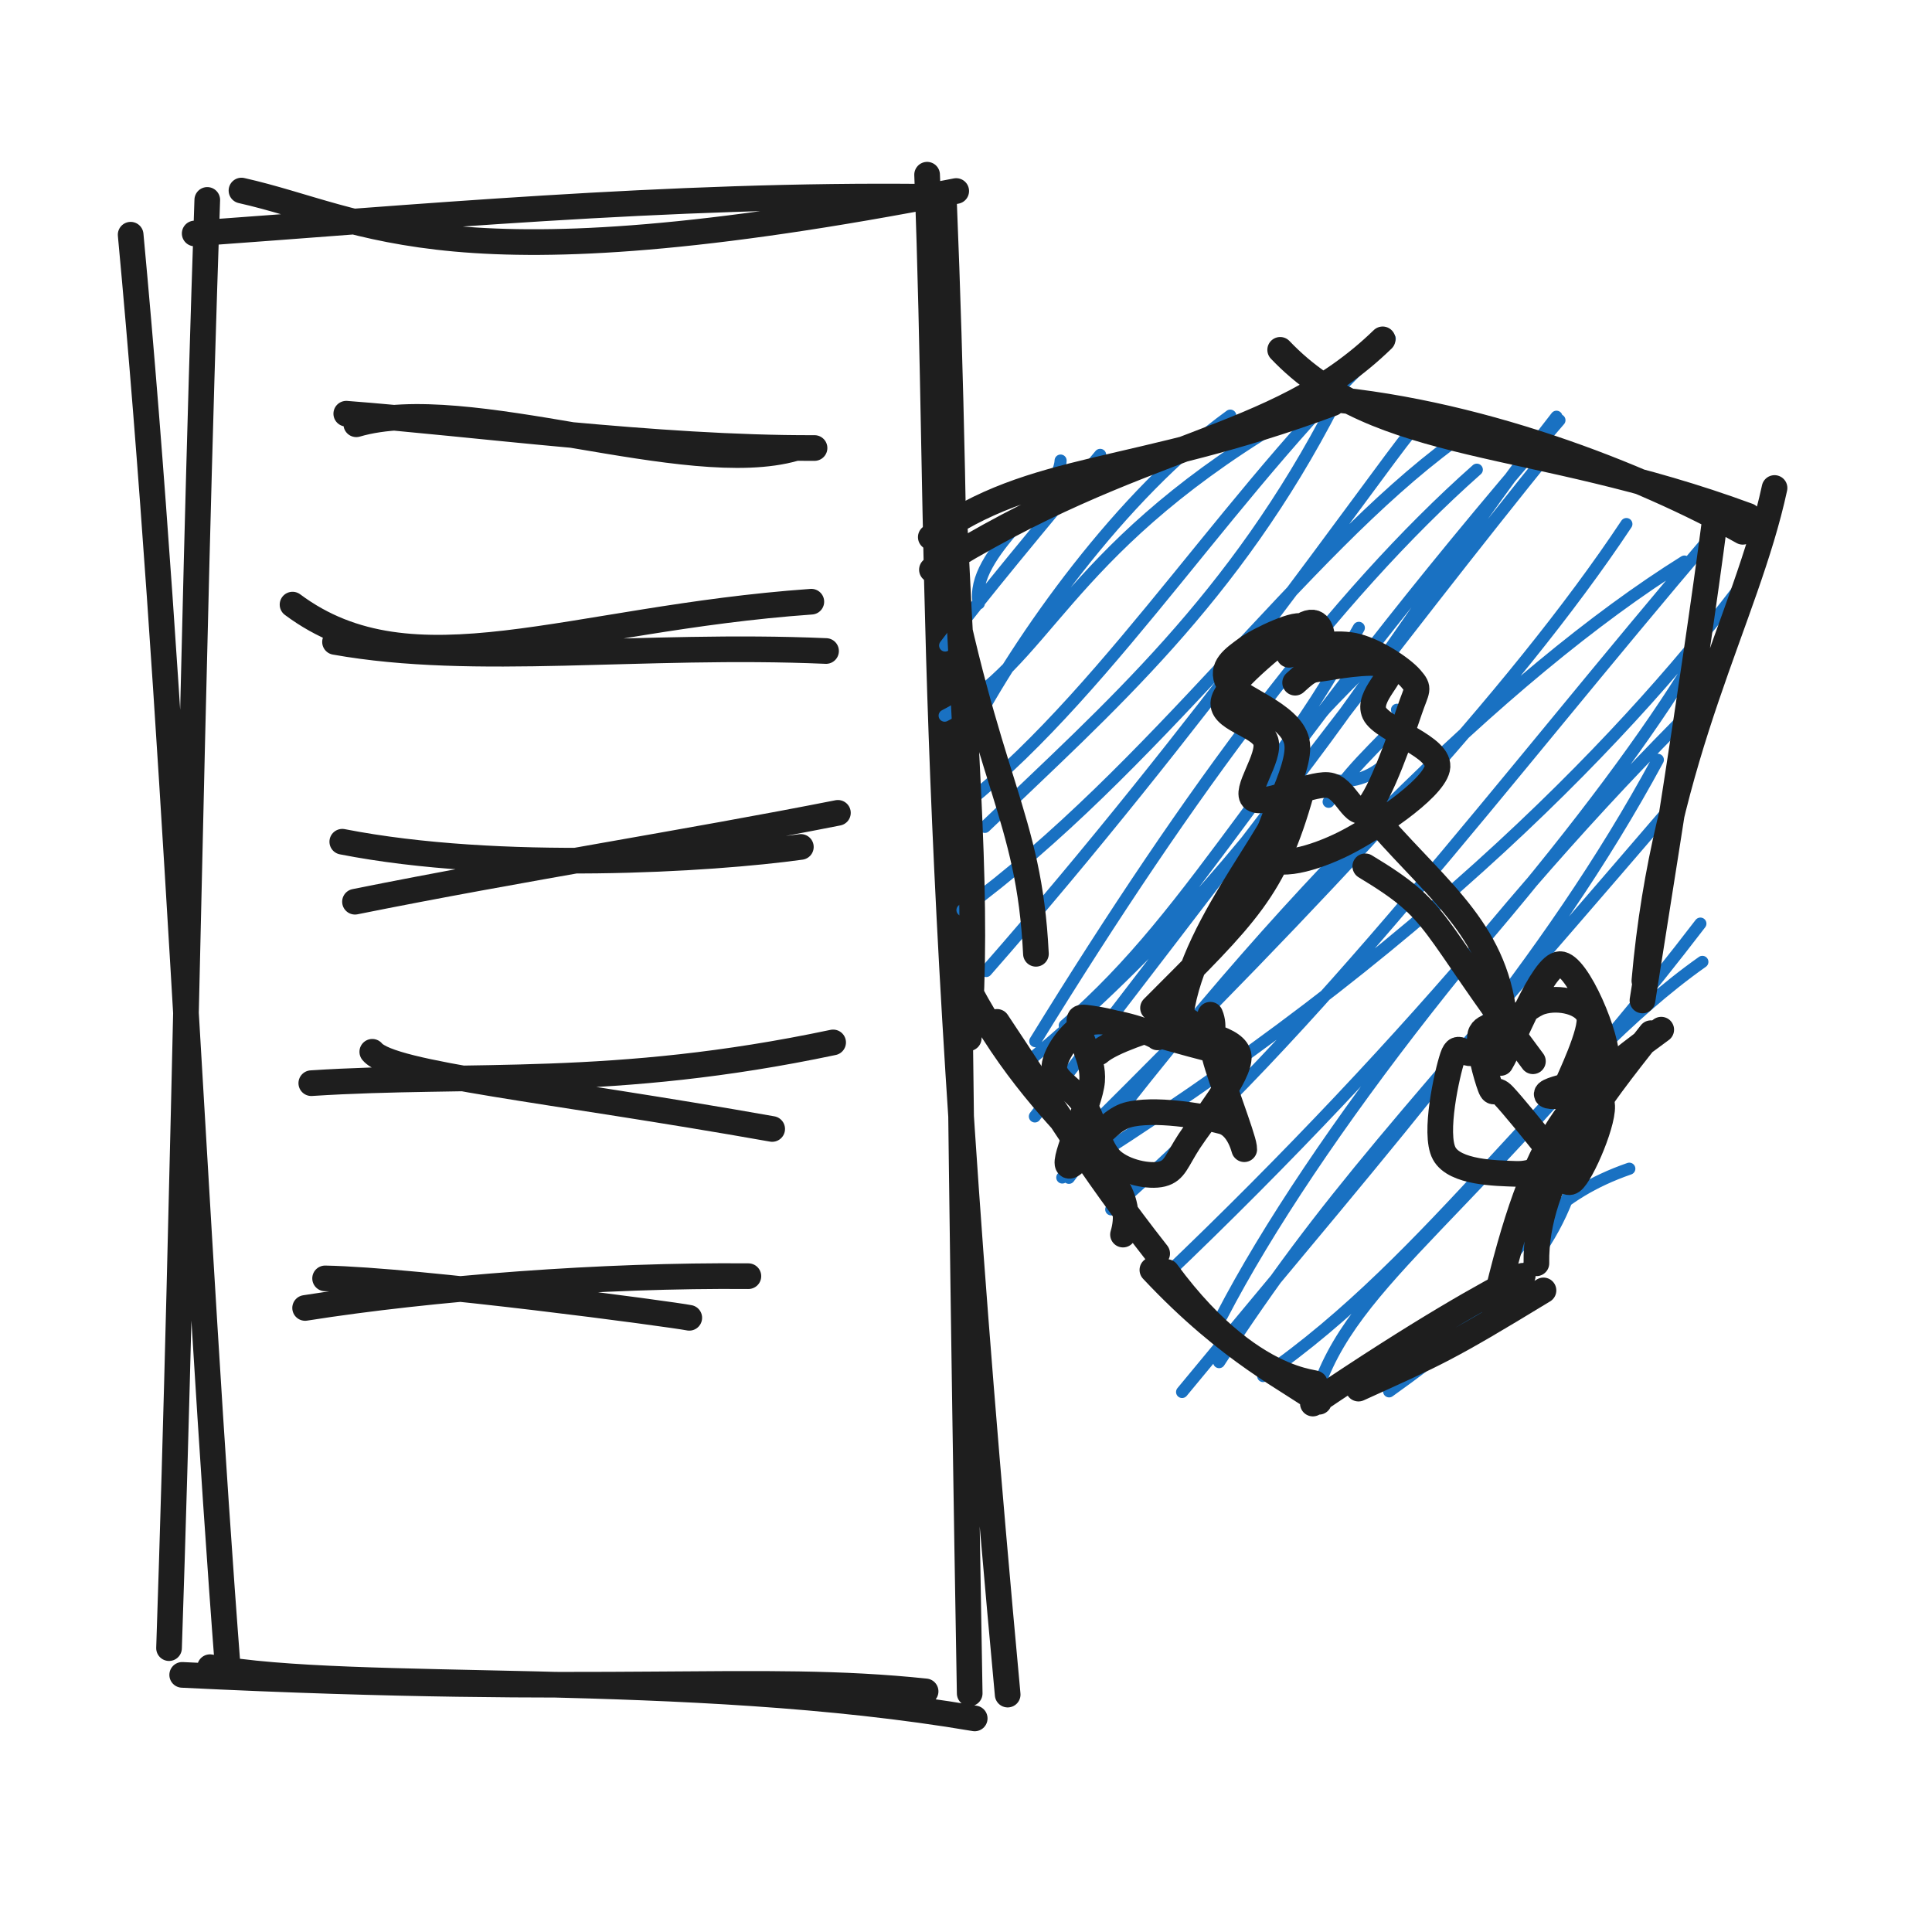
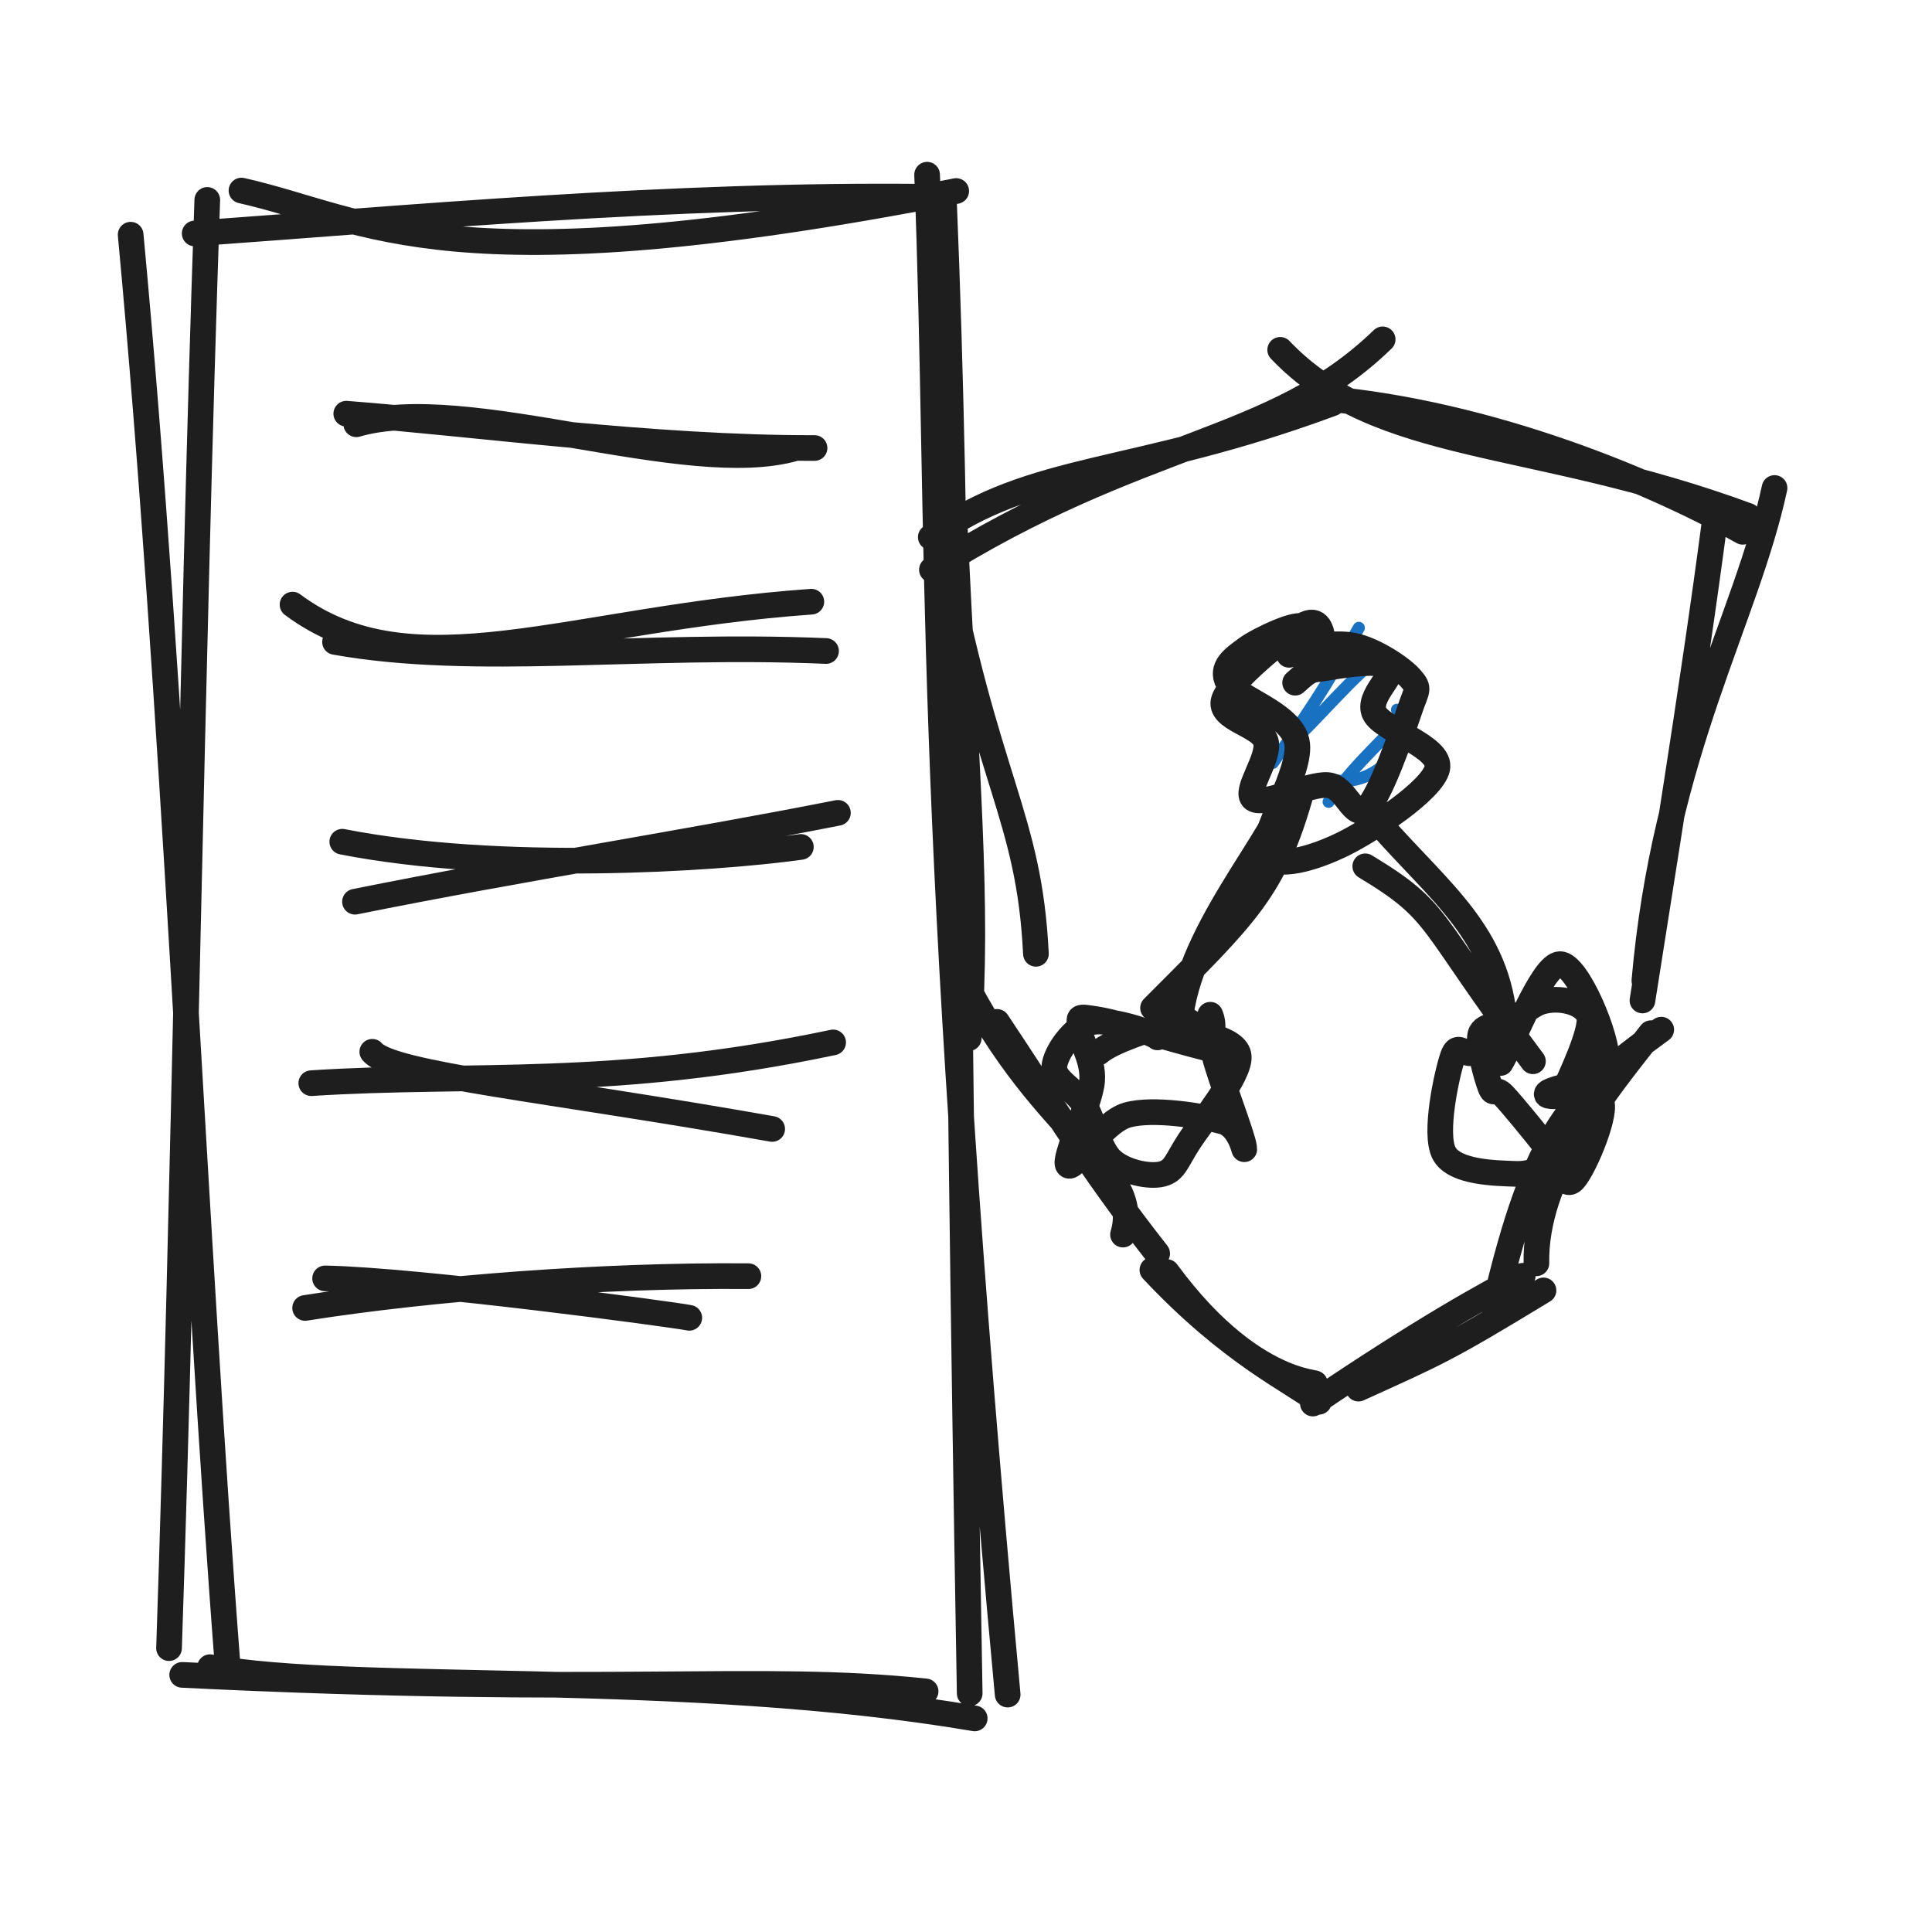
<svg xmlns="http://www.w3.org/2000/svg" width="128" height="128" viewBox="0 0 128 128" role="img">
  <path d="M15.998 12.624 C24.47 14.532, 29.587 19.23, 63.352 12.656 M12.899 15.468 C26.775 14.479, 44.427 12.828, 61.543 13.039 M61.423 11.575 C62.365 36.058, 61.247 52.719, 66.761 112.271 M62.537 13.243 C63.513 36.986, 63.3 58.323, 64.245 112.19 M64.577 113.849 C45.348 110.582, 23.398 112.21, 13.912 110.455 M61.324 112.058 C50.027 110.872, 40.776 112.379, 12.071 110.965 M15.109 110.743 C12.856 81.516, 11.567 46.693, 8.656 15.55 M11.199 109.193 C12.229 78.588, 12.662 44.504, 13.732 13.245" stroke="#1e1e1e" stroke-width="1.7" fill="none" stroke-linecap="round" stroke-linejoin="round" />
  <path d="M23.604 28.109 C30.944 25.956, 45.489 31.76, 52.657 29.701 M22.941 27.409 C31.192 28.033, 43.413 29.716, 53.965 29.682" stroke="#1e1e1e" stroke-width="1.7" fill="none" stroke-linecap="round" stroke-linejoin="round" />
  <path d="M19.381 40.057 C27.347 45.997, 37.683 41.001, 53.753 39.864 M22.196 42.53 C31.498 44.192, 42.487 42.6, 54.728 43.131" stroke="#1e1e1e" stroke-width="1.7" fill="none" stroke-linecap="round" stroke-linejoin="round" />
  <path d="M23.519 59.741 C34.555 57.52, 45.441 55.843, 55.514 53.853 M22.677 55.767 C33.068 57.804, 47.133 56.936, 53.059 56.112" stroke="#1e1e1e" stroke-width="1.7" fill="none" stroke-linecap="round" stroke-linejoin="round" />
  <path d="M24.665 69.684 C25.906 71.19, 36.296 72.16, 51.159 74.797 M20.624 71.763 C31.278 71.074, 40.578 72.15, 55.197 69.063" stroke="#1e1e1e" stroke-width="1.7" fill="none" stroke-linecap="round" stroke-linejoin="round" />
  <path d="M21.539 84.697 C27.709 84.815, 44.615 87.091, 45.666 87.308 M20.215 86.655 C28.545 85.337, 39.991 84.465, 49.583 84.55" stroke="#1e1e1e" stroke-width="1.7" fill="none" stroke-linecap="round" stroke-linejoin="round" />
-   <path d="M61.829 35.197 C61.829 35.197, 61.829 35.197, 61.829 35.197 M61.829 35.197 C61.829 35.197, 61.829 35.197, 61.829 35.197 M64.849 39.979 C64.191 36.634, 70.148 32.935, 70.268 30.513 M62.618 42.767 C64.357 40.477, 66.207 38.123, 72.889 30.135 M62.585 47.415 C69.304 43.967, 70.352 36.751, 84.736 28.077 M64.115 48.824 C67.586 42.212, 74.295 32.762, 81.509 27.535 M64.102 53.174 C73.773 45.427, 82.175 31.516, 92.076 22.434 M65.248 54.784 C73.518 46.85, 81.757 39.707, 88.414 26.758 M65.337 64.333 C79.553 48.13, 90.86 31.834, 93.448 28.63 M63.766 60.295 C76.523 50.926, 86.093 36.777, 96.291 29.278 M70.54 67.943 C79.69 59.978, 82.874 51.467, 103.318 27.841 M68.589 68.981 C78.938 52.165, 88.398 39.479, 97.843 31.117 M67.556 70.797 C84.839 56.615, 92.388 41.267, 103.121 27.609 M68.563 73.967 C80.901 58.072, 92.305 42.712, 103.011 29.489 M70.818 78.034 C84.369 59.791, 99.743 44.601, 111.598 37.203 M71.895 75.049 C87.443 59.624, 100.275 45.989, 107.753 34.719 M70.379 78.013 C94.565 62.999, 108.525 47.961, 115.799 38.224 M73.621 80.125 C87.476 68.096, 99.225 52.128, 113.483 35.413 M80.946 87.18 C86.987 75.536, 100.208 58.61, 113.615 45.555 M77.076 84.629 C93.671 68.827, 106.529 53.071, 112.039 43.963 M78.316 92.223 C92.895 74.573, 102.456 63.982, 109.838 50.34 M80.769 90.245 C87.965 79.236, 92.595 74.577, 110.181 54.101 M83.687 91.168 C94.901 83.458, 103.037 70.605, 112.787 63.726 M87.134 92.569 C89.48 84.656, 97.818 80.555, 112.656 61.191 M90.792 91.906 C99.755 88.82, 98.161 80.817, 107.947 77.429 M92.031 92.182 C98.852 87.335, 103.155 82.962, 104.457 77.372" stroke="#1971c2" stroke-width="0.8" fill="none" stroke-linecap="round" stroke-linejoin="round" />
  <path d="M84.815 23.178 C91.385 30.085, 101.475 28.889, 115.818 34.178 M86.737 26.326 C97.604 27.055, 108.825 31.5, 115.46 35.232 M117.568 32.331 C115.683 41.069, 110.286 49.686, 108.944 64.979 M113.613 34.477 C112.191 45.389, 109.746 60.277, 108.817 66.283 M110.061 68.218 C104.101 72.578, 101.765 74.748, 98.993 86.622 M109.38 68.451 C106.036 72.713, 101.689 78.04, 101.791 83.697 M102.26 85.493 C95.769 89.444, 95.225 89.629, 90.003 91.999 M100.886 84.523 C98.654 85.618, 94.074 88.188, 86.981 92.989 M86.788 91.752 C88.488 91.365, 83.472 92.664, 77.305 84.275 M87.381 92.872 C85.569 91.472, 81.551 89.689, 76.348 84.137 M74.402 81.795 C75.796 77.109, 68.67 75.398, 63.13 63.435 M76.666 83.049 C72.103 77.242, 69.527 72.886, 66.056 67.702 M68.633 63.192 C68.178 53.927, 65.39 52.009, 62.318 35.718 M64.181 68.783 C64.833 59.68, 64.024 51.61, 63.206 33.901 M61.742 37.745 C75.681 28.981, 84.35 29.524, 91.605 22.483 M61.667 35.587 C68.473 30.686, 75.086 31.608, 88.281 26.719" stroke="#1e1e1e" stroke-width="1.7" fill="none" stroke-linecap="round" stroke-linejoin="round" />
  <path d="M80.951 46.519 C80.951 46.519, 80.951 46.519, 80.951 46.519 M80.951 46.519 C80.951 46.519, 80.951 46.519, 80.951 46.519 M84.328 50.545 C87.671 45.878, 88.431 44.351, 90.027 41.596 M83.969 50.538 C86.467 48.735, 88.438 45.965, 91.316 43.512 M88.611 51.715 C91.291 52.07, 94.03 48.943, 92.555 47.023 M88.025 53.122 C89.981 50.255, 91.903 48.954, 93.721 46.576" stroke="#1971c2" stroke-width="0.8" fill="none" stroke-linecap="round" stroke-linejoin="round" />
  <path d="M85.406 43.384 C86.423 42.893, 88.315 42.509, 89.659 42.77 C91.003 43.031, 92.848 44.235, 93.469 44.951 C94.09 45.666, 93.871 45.63, 93.385 47.064 C92.899 48.498, 91.456 52.731, 90.552 53.556 C89.649 54.38, 89.212 52.115, 87.963 52.012 C86.713 51.908, 83.739 53.418, 83.055 52.933 C82.371 52.448, 84.188 50.198, 83.859 49.103 C83.531 48.008, 80.677 47.641, 81.085 46.365 C81.493 45.088, 85.219 42.096, 86.308 41.443 C87.398 40.79, 87.594 41.886, 87.621 42.449 M85.806 45.23 C86.909 44.218, 86.871 44.425, 87.907 44.248 C88.943 44.07, 91.496 43.664, 92.021 44.165 C92.547 44.666, 90.529 46.127, 91.062 47.252 C91.595 48.378, 95.556 49.48, 95.221 50.92 C94.885 52.359, 90.93 54.95, 89.047 55.889 C87.163 56.829, 84.441 57.683, 83.919 56.555 C83.397 55.428, 86.339 51.011, 85.914 49.123 C85.489 47.234, 81.925 46.25, 81.369 45.226 C80.813 44.202, 81.759 43.587, 82.581 42.979 C83.402 42.371, 86.131 41.105, 86.299 41.577" stroke="#1e1e1e" stroke-width="1.7" fill="none" stroke-linecap="round" stroke-linejoin="round" />
  <path d="M72.805 69.724 C73.662 68.962, 76.358 68.131, 77.268 67.857 C78.179 67.582, 77.47 67.721, 78.27 68.077 C79.07 68.433, 81.982 68.738, 82.07 69.992 C82.157 71.246, 79.641 74.303, 78.795 75.601 C77.948 76.899, 77.847 77.564, 76.992 77.78 C76.137 77.995, 74.525 77.661, 73.665 76.894 C72.804 76.127, 72.463 74.219, 71.828 73.18 C71.192 72.141, 69.781 71.568, 69.851 70.662 C69.921 69.756, 71.108 68.066, 72.248 67.744 C73.388 67.422, 76.301 68.382, 76.693 68.73 M80.184 67.229 C80.543 68.084, 80.109 68.552, 80.481 70.013 C80.854 71.473, 82.336 75.277, 82.421 75.991 C82.506 76.705, 82.281 74.65, 80.992 74.297 C79.702 73.944, 76.386 73.388, 74.683 73.874 C72.979 74.359, 71.159 77.585, 70.771 77.21 C70.383 76.835, 72.231 73.15, 72.354 71.625 C72.477 70.1, 71.424 68.737, 71.508 68.06 C71.591 67.383, 71.16 67.274, 72.857 67.562 C74.554 67.851, 80.795 69.839, 81.689 69.79 C82.583 69.74, 78.327 67.556, 78.219 67.265" stroke="#1e1e1e" stroke-width="1.7" fill="none" stroke-linecap="round" stroke-linejoin="round" />
  <path d="M105.379 68.316 C105.954 68.784, 105.712 67.869, 105.783 68.936 C105.854 70.003, 106.218 73.422, 105.807 74.717 C105.396 76.011, 104.215 76.195, 103.316 76.704 C102.416 77.213, 101.685 77.82, 100.412 77.772 C99.14 77.723, 96.375 77.705, 95.679 76.412 C94.984 75.119, 95.859 71.147, 96.241 70.015 C96.623 68.883, 96.995 70.226, 97.972 69.62 C98.948 69.013, 100.883 66.758, 102.1 66.377 C103.317 65.995, 104.984 66.422, 105.274 67.33 C105.565 68.237, 103.837 71.75, 103.844 71.82 M99.422 70.424 C100.208 69.131, 102.18 63.899, 103.348 63.876 C104.517 63.854, 106.579 68.856, 106.433 70.29 C106.288 71.724, 102.526 72.018, 102.473 72.481 C102.42 72.944, 105.838 72.106, 106.117 73.069 C106.396 74.032, 104.784 77.808, 104.146 78.26 C103.507 78.711, 103.043 76.727, 102.288 75.78 C101.533 74.832, 100.208 73.202, 99.615 72.574 C99.022 71.945, 98.986 72.681, 98.73 72.007 C98.474 71.334, 97.889 69.251, 98.078 68.533 C98.268 67.815, 99.625 67.91, 99.867 67.699" stroke="#1e1e1e" stroke-width="1.7" fill="none" stroke-linecap="round" stroke-linejoin="round" />
  <path d="M85.457 52.083 C84.795 55.333, 78.228 62.102, 78.147 68.362 M86.232 52.436 C84.418 58.936, 82.575 60.582, 76.391 66.781" stroke="#1e1e1e" stroke-width="1.7" fill="none" stroke-linecap="round" stroke-linejoin="round" />
  <path d="M90.452 57.396 C95.57 60.484, 94.459 60.849, 101.56 70.311 M90.686 53.74 C94.715 58.557, 98.727 61.173, 99.575 66.75" stroke="#1e1e1e" stroke-width="1.7" fill="none" stroke-linecap="round" stroke-linejoin="round" />
</svg>
